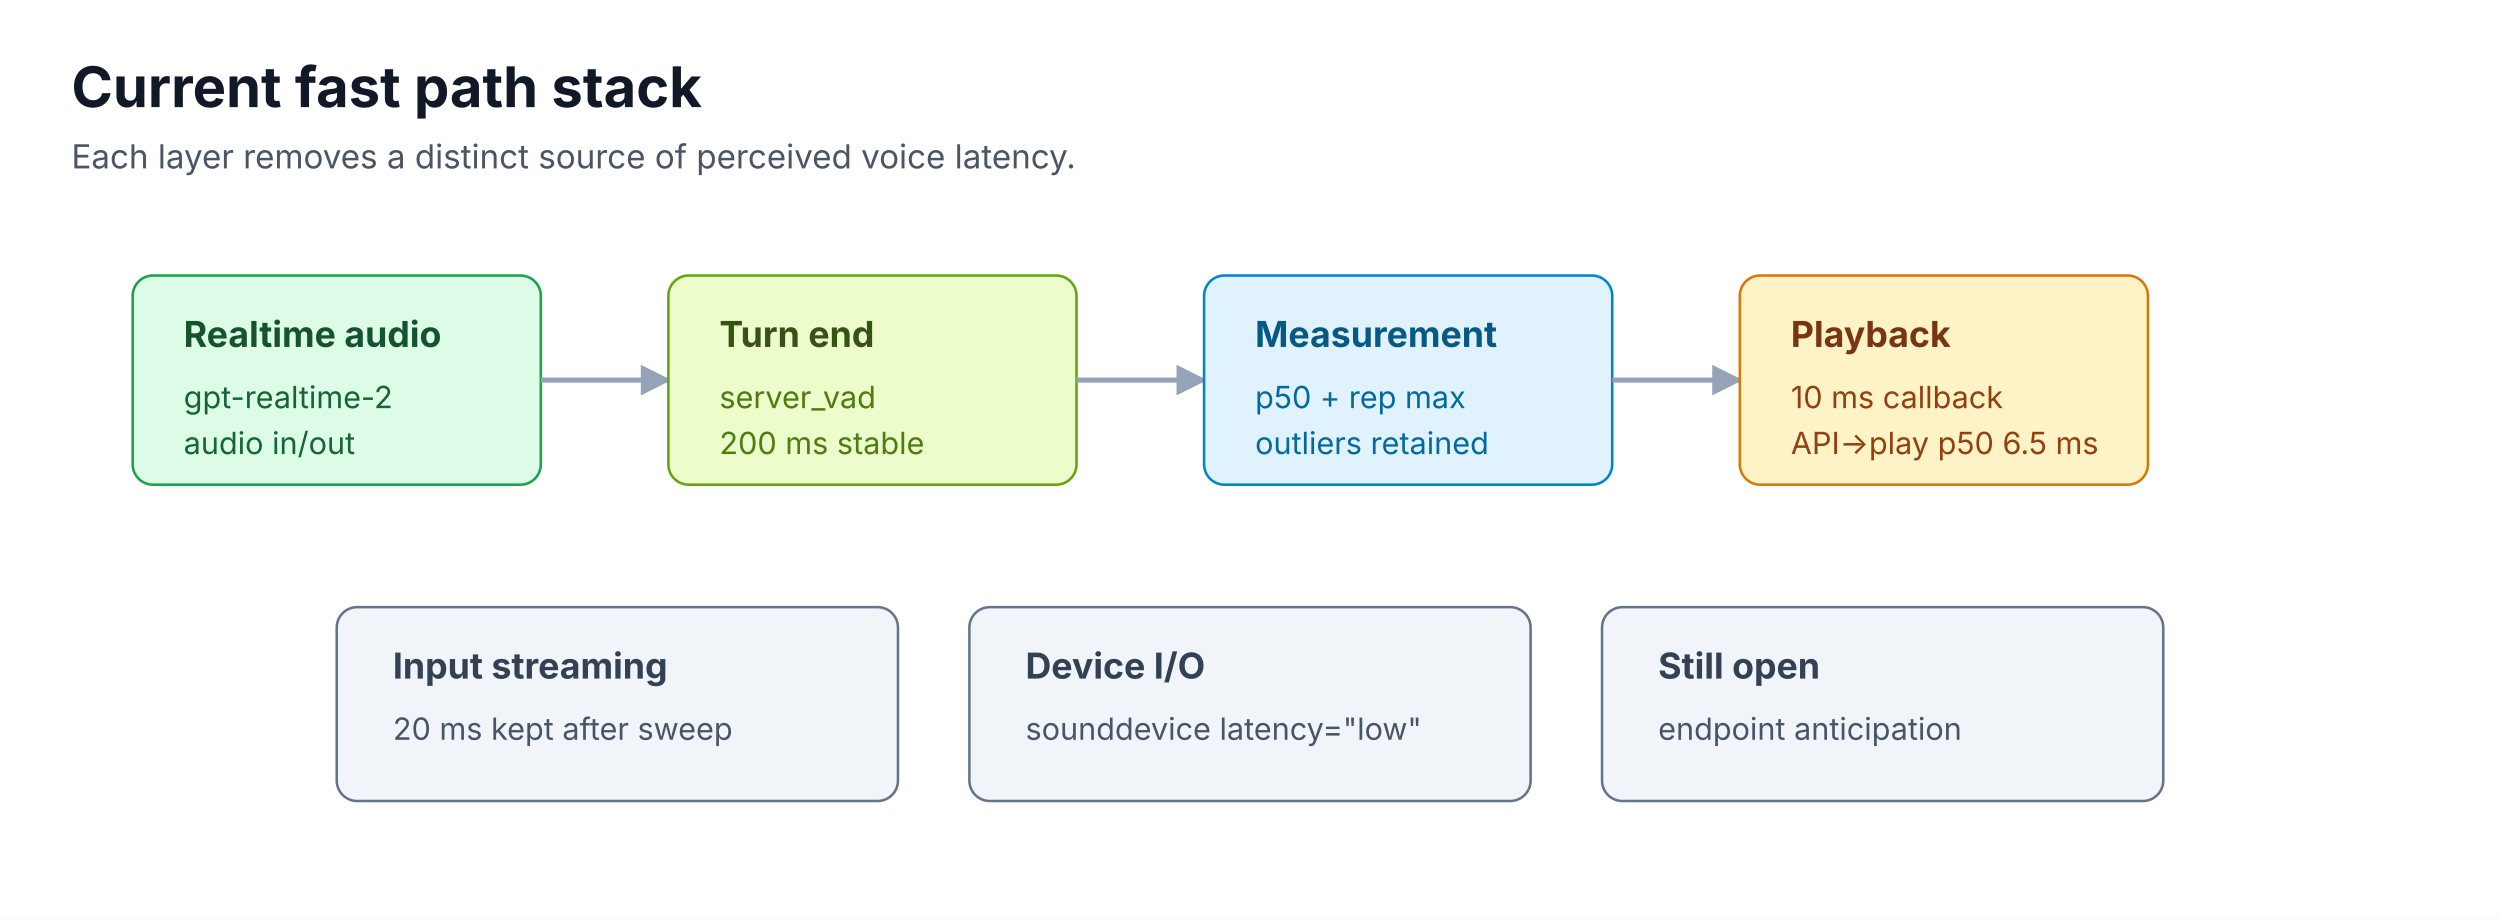
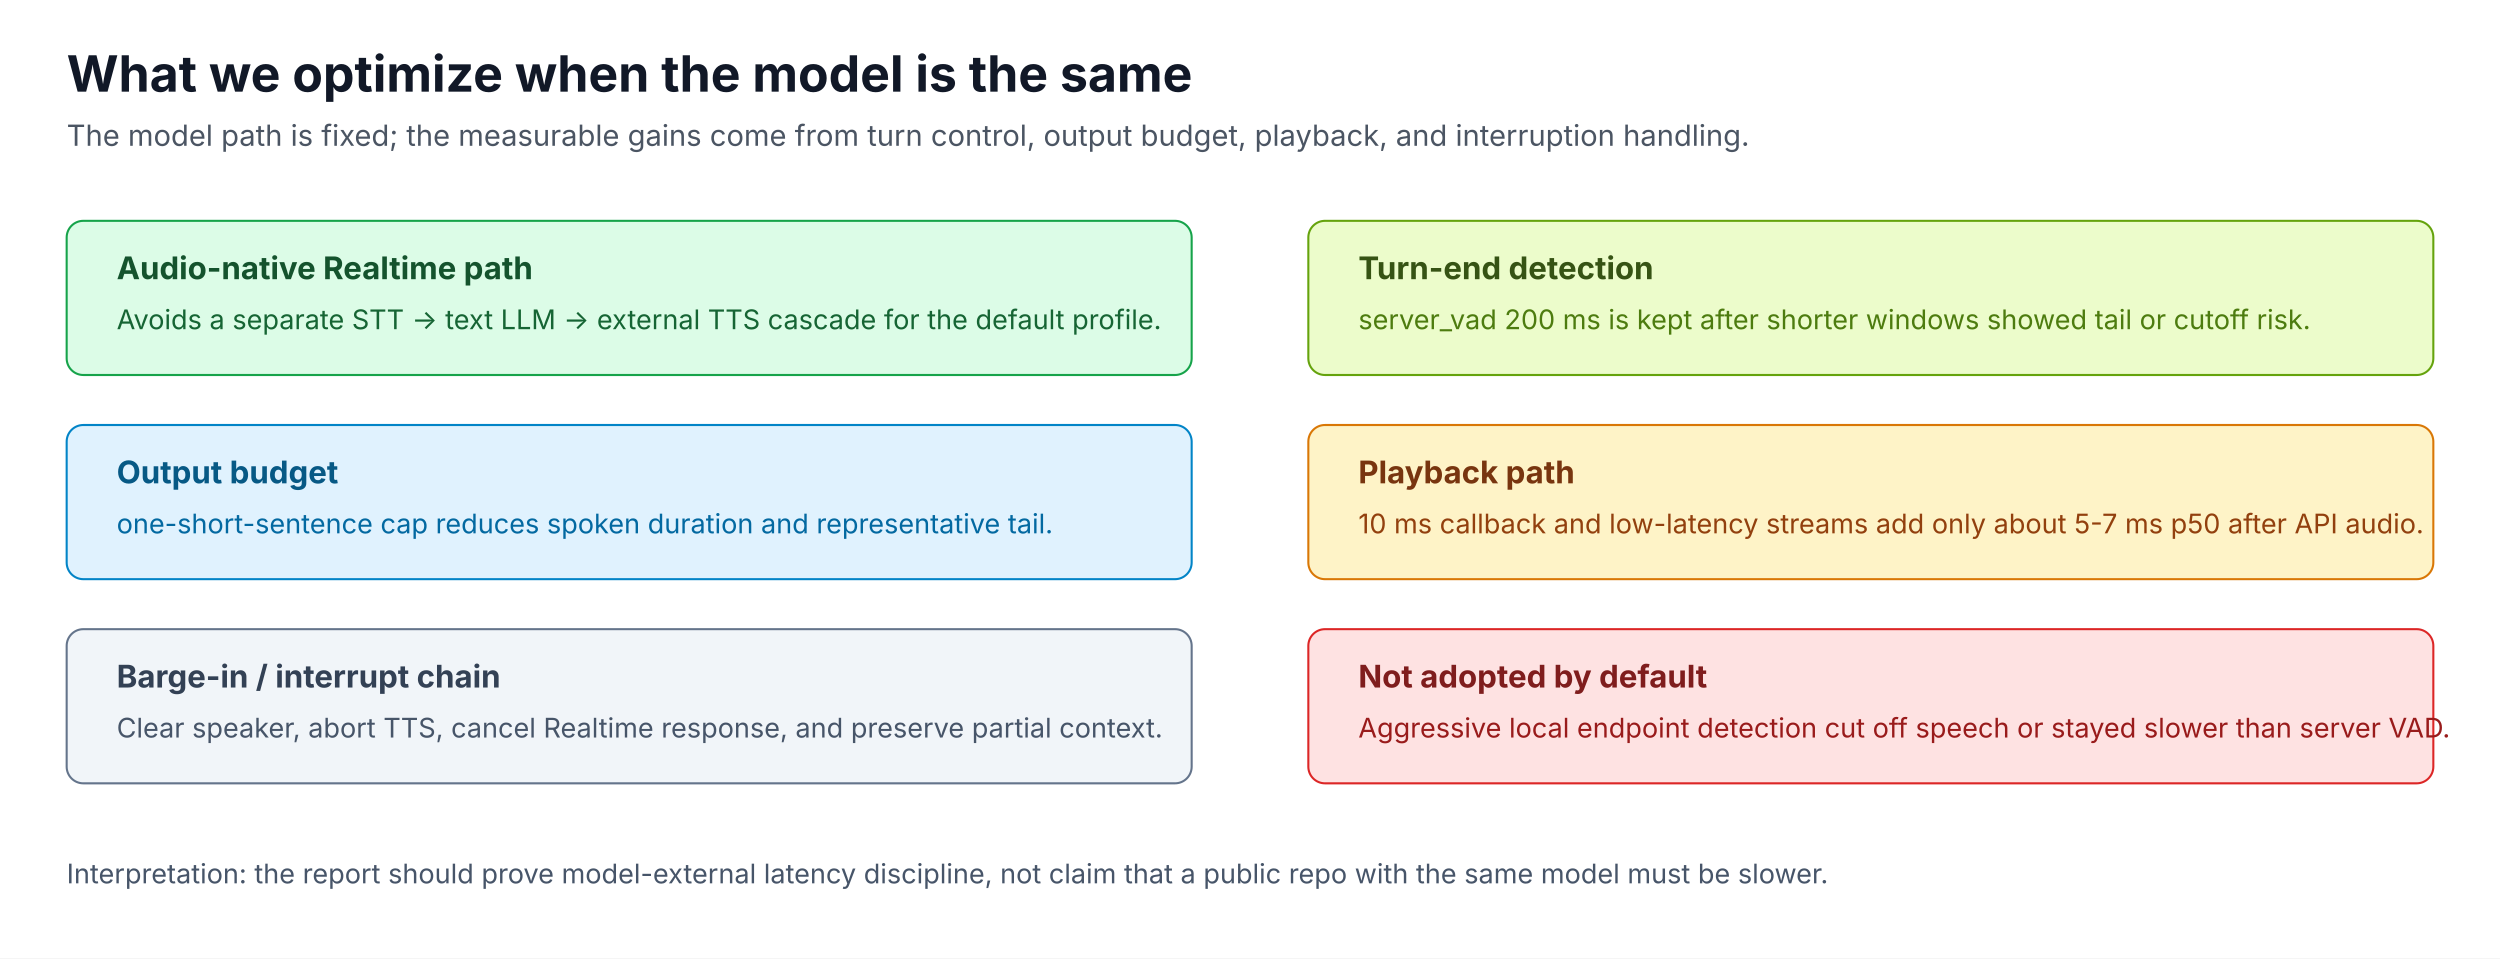
- <svg xmlns="http://www.w3.org/2000/svg" width="980" height="360" role="img" aria-labelledby="title desc">
-   <rect width="980" height="360" fill="#ffffff" />
-   <text x="28" y="42" font-family="Inter, Arial, sans-serif" font-size="22" font-weight="700" fill="#111827">Current fast path stack</text>
-   <text x="28" y="66" font-family="Inter, Arial, sans-serif" font-size="13" fill="#4b5563">Each layer removes a distinct source of perceived voice latency.</text>
+ <svg xmlns="http://www.w3.org/2000/svg" width="1200" height="460" viewBox="0 0 1200 460" role="img" aria-labelledby="title desc">
+   <rect width="1200" height="460" fill="#ffffff" />
+   <text x="32" y="44" font-family="Inter, Arial, sans-serif" font-size="24" font-weight="700" fill="#111827">What we optimize when the model is the same</text>
+   <text x="32" y="70" font-family="Inter, Arial, sans-serif" font-size="14" fill="#4b5563">The model path is fixed; the measurable gains come from turn control, output budget, playback, and interruption handling.</text>
  <g font-family="Inter, Arial, sans-serif">
-     <rect x="52" y="108" width="160" height="82" rx="8" fill="#dcfce7" stroke="#16a34a" />
-     <text x="72" y="136" font-size="14" font-weight="700" fill="#14532d">Realtime audio</text>
-     <text x="72" y="160" font-size="12" fill="#166534">gpt-realtime-2</text>
-     <text x="72" y="178" font-size="12" fill="#166534">audio in/out</text>
-     <line x1="212" y1="149" x2="262" y2="149" stroke="#94a3b8" stroke-width="2" marker-end="url(#arrow)" />
-     <rect x="262" y="108" width="160" height="82" rx="8" fill="#ecfccb" stroke="#65a30d" />
-     <text x="282" y="136" font-size="14" font-weight="700" fill="#365314">Turn end</text>
-     <text x="282" y="160" font-size="12" fill="#4d7c0f">server_vad</text>
-     <text x="282" y="178" font-size="12" fill="#4d7c0f">200 ms stable</text>
-     <line x1="422" y1="149" x2="472" y2="149" stroke="#94a3b8" stroke-width="2" marker-end="url(#arrow)" />
-     <rect x="472" y="108" width="160" height="82" rx="8" fill="#e0f2fe" stroke="#0284c7" />
-     <text x="492" y="136" font-size="14" font-weight="700" fill="#075985">Measurement</text>
-     <text x="492" y="160" font-size="12" fill="#0369a1">p50 + rep max</text>
-     <text x="492" y="178" font-size="12" fill="#0369a1">outliers retained</text>
-     <line x1="632" y1="149" x2="682" y2="149" stroke="#94a3b8" stroke-width="2" marker-end="url(#arrow)" />
-     <rect x="682" y="108" width="160" height="82" rx="8" fill="#fef3c7" stroke="#d97706" />
-     <text x="702" y="136" font-size="14" font-weight="700" fill="#78350f">Playback</text>
-     <text x="702" y="160" font-size="12" fill="#92400e">10 ms callback</text>
-     <text x="702" y="178" font-size="12" fill="#92400e">API-&gt;play p50 6.5 ms</text>
-     <rect x="132" y="238" width="220" height="76" rx="8" fill="#f1f5f9" stroke="#64748b" />
-     <text x="154" y="266" font-size="14" font-weight="700" fill="#334155">Input streaming</text>
-     <text x="154" y="290" font-size="12" fill="#475569">20 ms kept after sweep</text>
-     <rect x="380" y="238" width="220" height="76" rx="8" fill="#f1f5f9" stroke="#64748b" />
-     <text x="402" y="266" font-size="14" font-weight="700" fill="#334155">Device I/O</text>
-     <text x="402" y="290" font-size="12" fill="#475569">sounddevice latency="low"</text>
-     <rect x="628" y="238" width="220" height="76" rx="8" fill="#f1f5f9" stroke="#64748b" />
-     <text x="650" y="266" font-size="14" font-weight="700" fill="#334155">Still open</text>
-     <text x="650" y="290" font-size="12" fill="#475569">endpoint anticipation</text>
+     <rect x="32" y="106" width="540" height="74" rx="8" fill="#dcfce7" stroke="#16a34a" />
+     <text x="56" y="134" font-size="15" font-weight="700" fill="#14532d">Audio-native Realtime path</text>
+     <text x="56" y="158" font-size="13" fill="#166534">Avoids a separate STT -&gt; text LLM -&gt; external TTS cascade for the default profile.</text>
+     <rect x="628" y="106" width="540" height="74" rx="8" fill="#ecfccb" stroke="#65a30d" />
+     <text x="652" y="134" font-size="15" font-weight="700" fill="#365314">Turn-end detection</text>
+     <text x="652" y="158" font-size="13" fill="#4d7c0f">server_vad 200 ms is kept after shorter windows showed tail or cutoff risk.</text>
+     <rect x="32" y="204" width="540" height="74" rx="8" fill="#e0f2fe" stroke="#0284c7" />
+     <text x="56" y="232" font-size="15" font-weight="700" fill="#075985">Output budget</text>
+     <text x="56" y="256" font-size="13" fill="#0369a1">one-short-sentence cap reduces spoken duration and representative tail.</text>
+     <rect x="628" y="204" width="540" height="74" rx="8" fill="#fef3c7" stroke="#d97706" />
+     <text x="652" y="232" font-size="15" font-weight="700" fill="#78350f">Playback path</text>
+     <text x="652" y="256" font-size="13" fill="#92400e">10 ms callback and low-latency streams add only about 5-7 ms p50 after API audio.</text>
+     <rect x="32" y="302" width="540" height="74" rx="8" fill="#f1f5f9" stroke="#64748b" />
+     <text x="56" y="330" font-size="15" font-weight="700" fill="#334155">Barge-in / interrupt chain</text>
+     <text x="56" y="354" font-size="13" fill="#475569">Clear speaker, abort TTS, cancel Realtime response, and preserve partial context.</text>
+     <rect x="628" y="302" width="540" height="74" rx="8" fill="#fee2e2" stroke="#dc2626" />
+     <text x="652" y="330" font-size="15" font-weight="700" fill="#7f1d1d">Not adopted by default</text>
+     <text x="652" y="354" font-size="13" fill="#991b1b">Aggressive local endpoint detection cut off speech or stayed slower than server VAD.</text>
  </g>
-   <defs>
-     <marker id="arrow" viewBox="0 0 10 10" refX="9" refY="5" markerWidth="6" markerHeight="6" orient="auto-start-reverse">
-       <path d="M 0 0 L 10 5 L 0 10 z" fill="#94a3b8" />
-     </marker>
-   </defs>
+   <text x="32" y="424" font-family="Inter, Arial, sans-serif" font-size="13" fill="#475569">Interpretation: the report should prove model-external latency discipline, not claim that a public repo with the same model must be slower.</text>
</svg>
